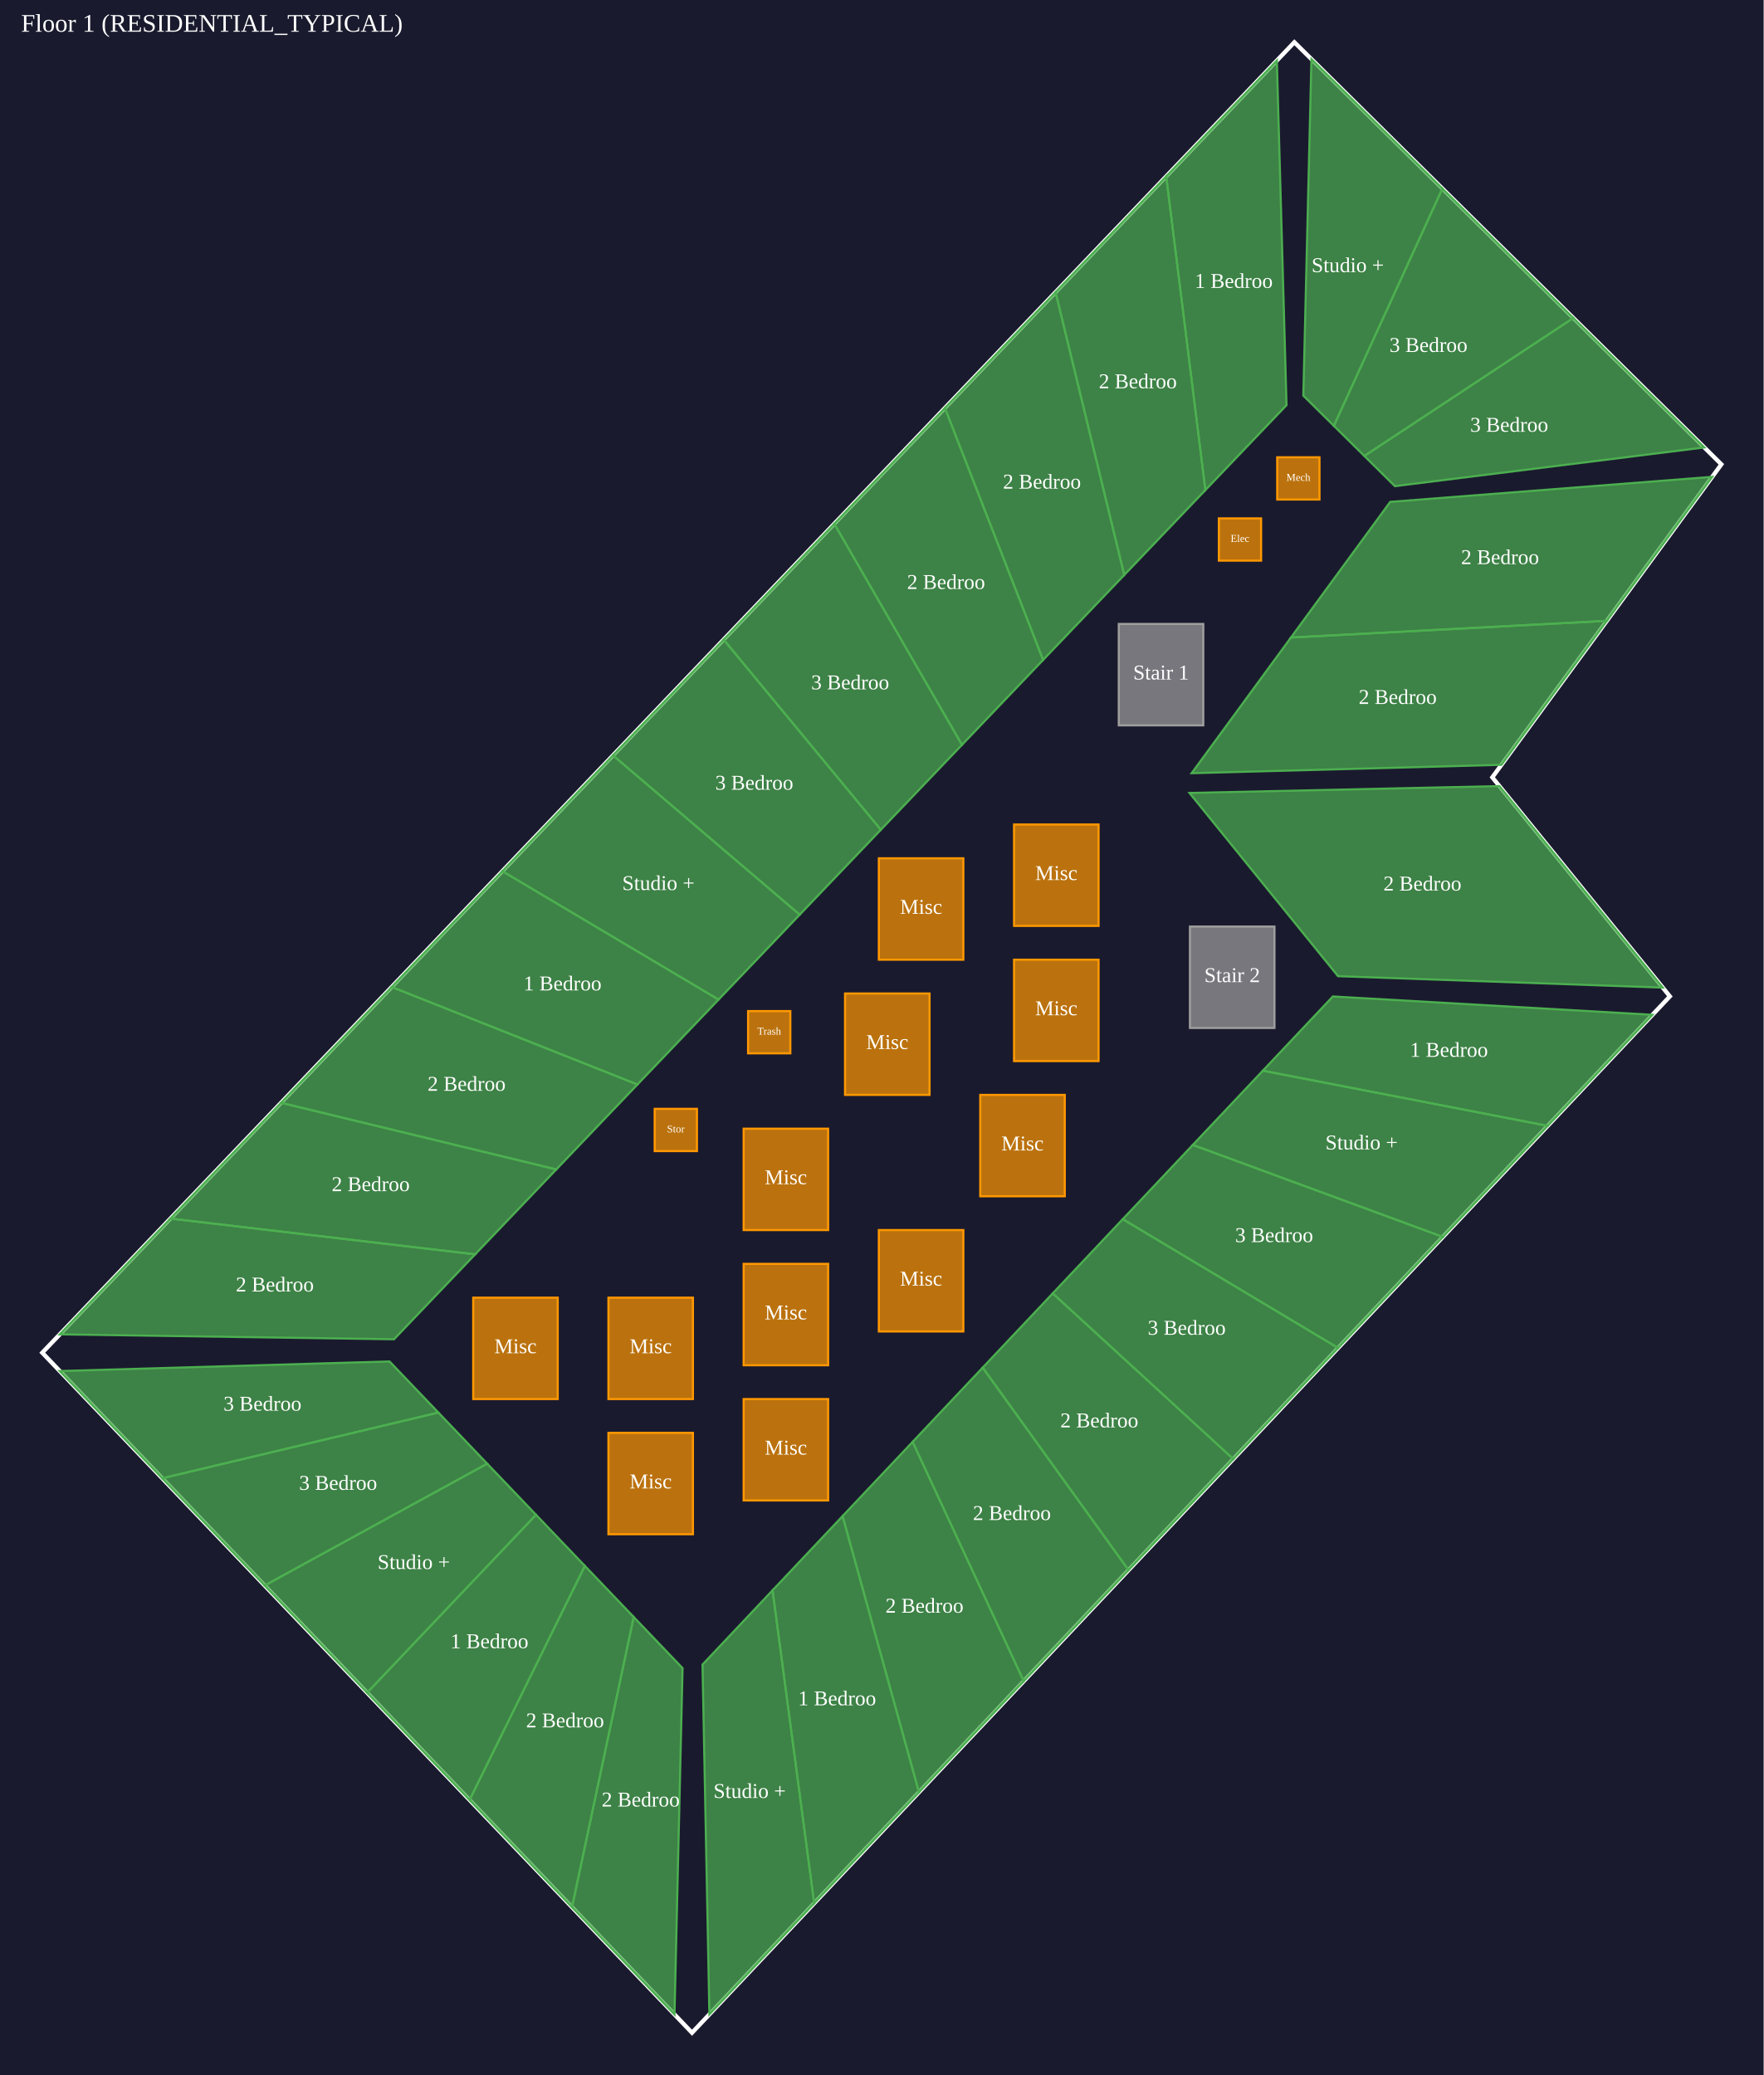
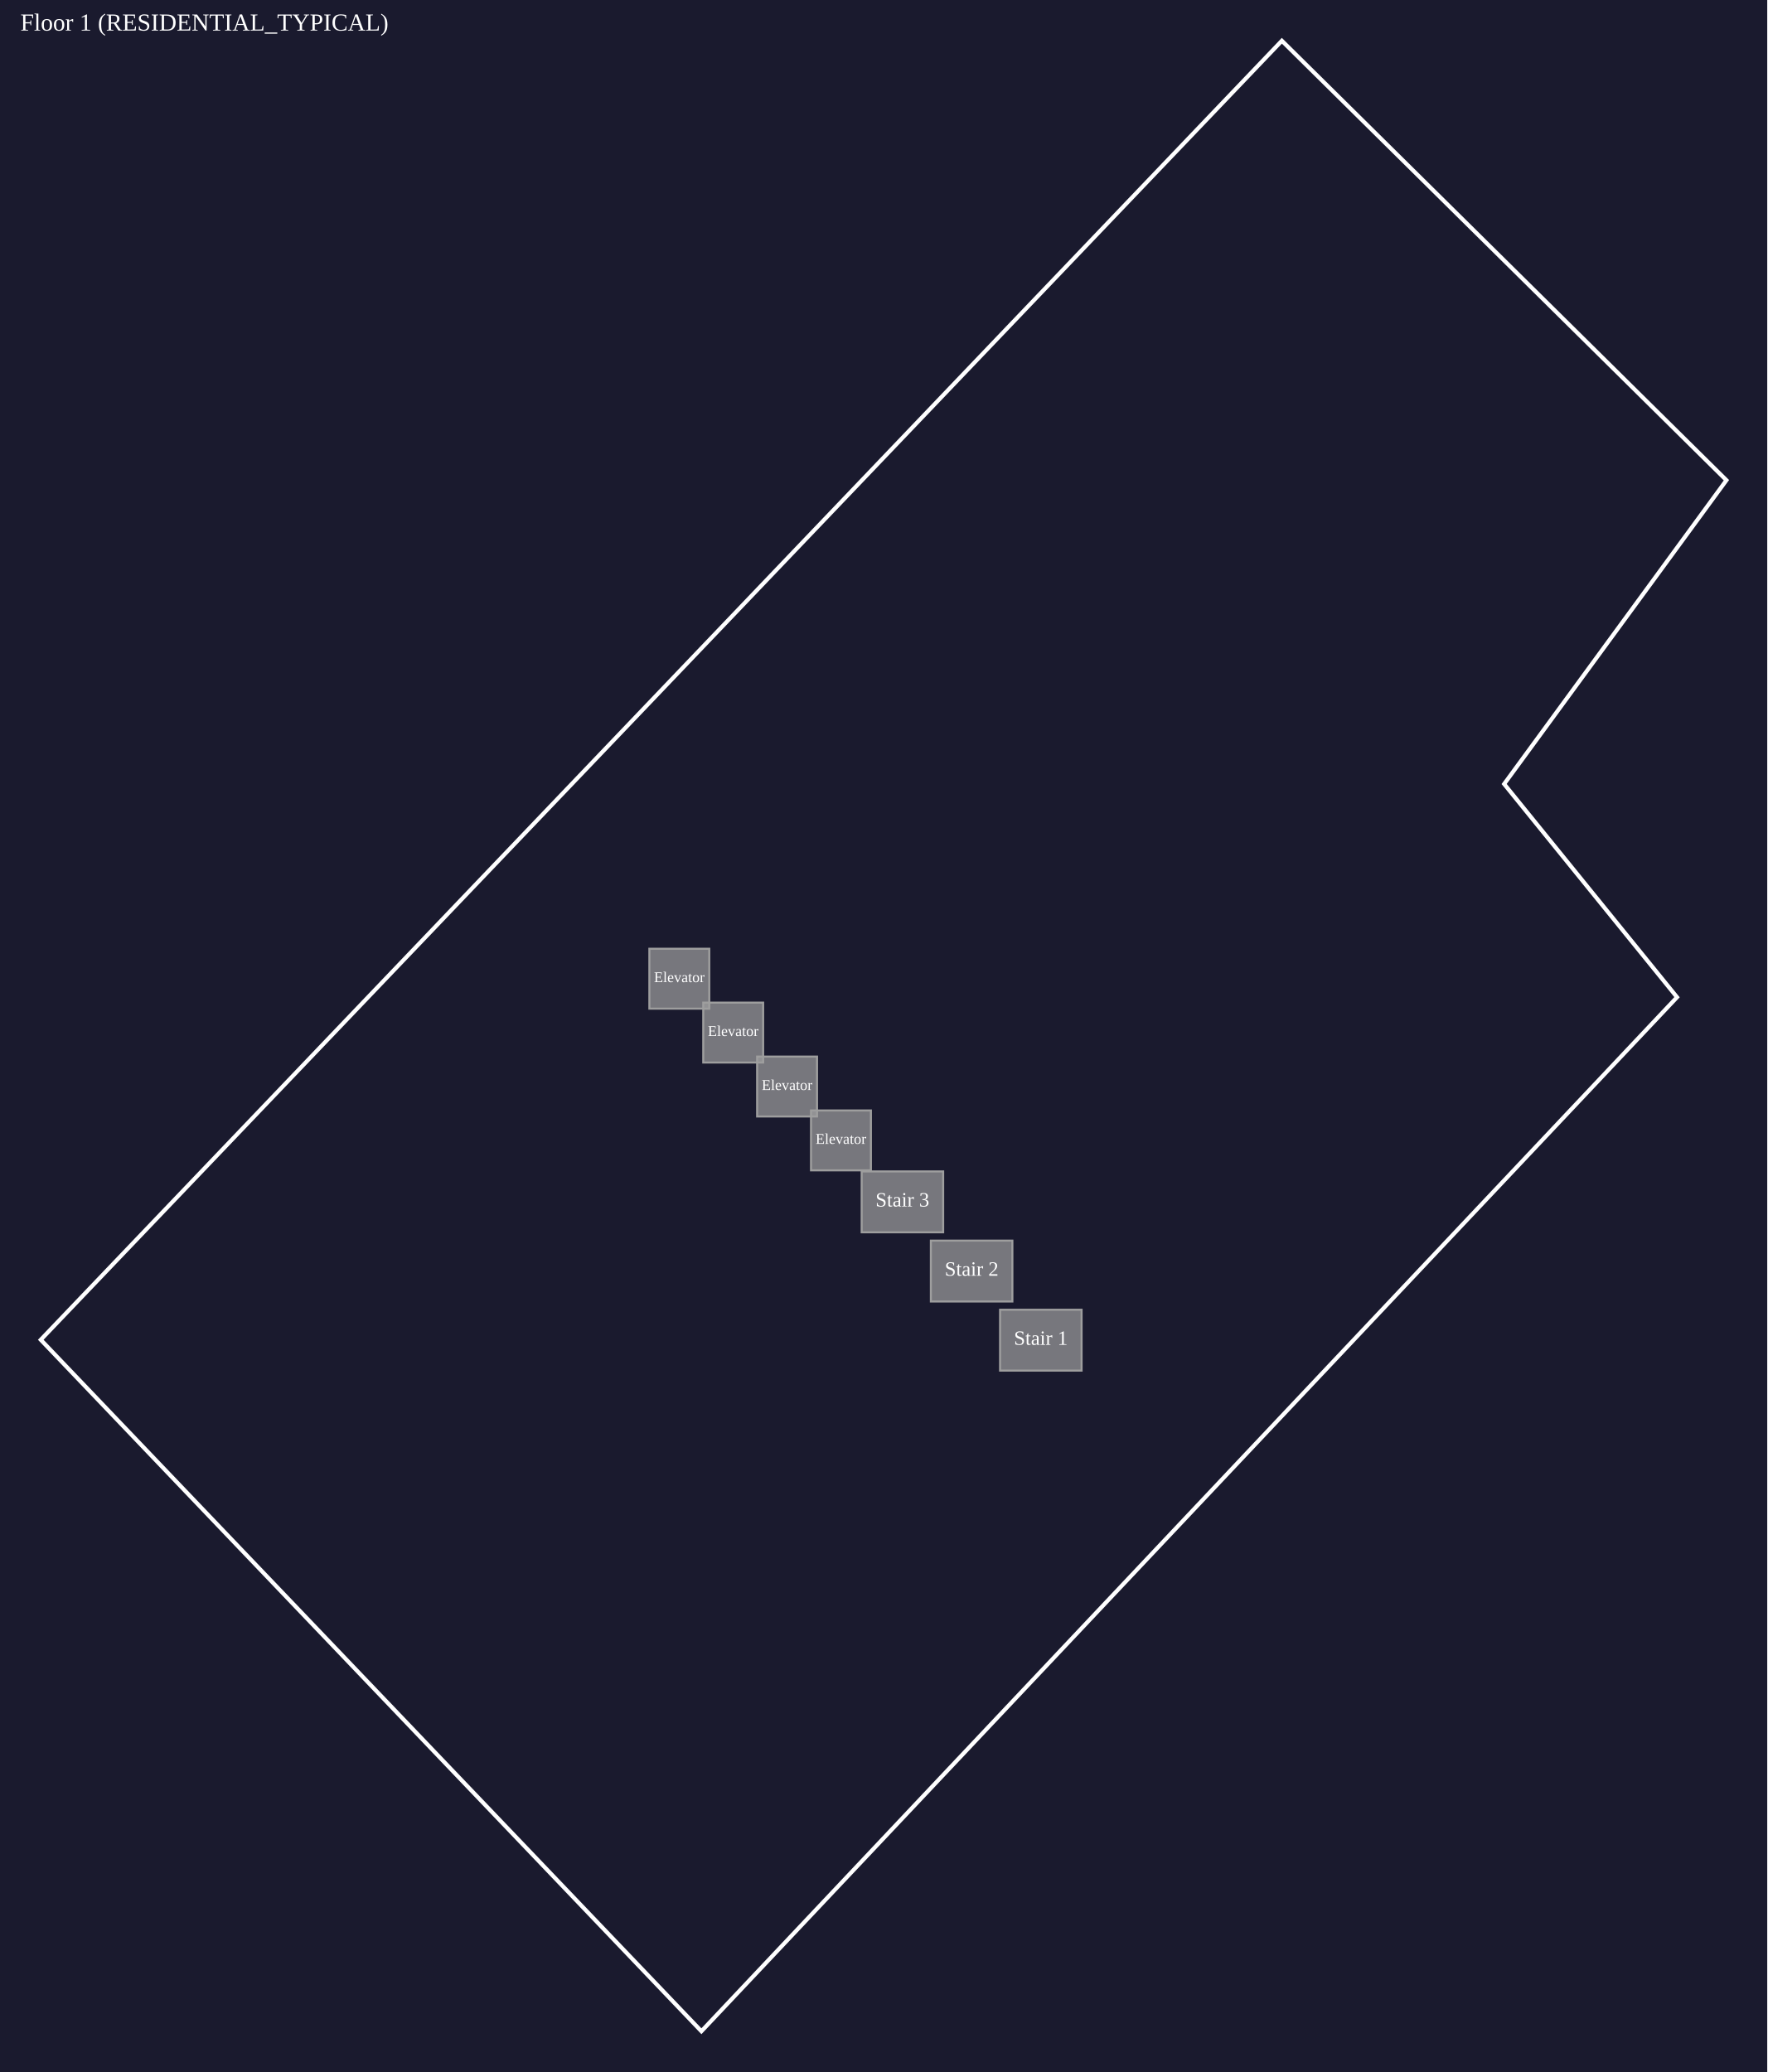
- <svg xmlns="http://www.w3.org/2000/svg" width="834.802" height="982.331" viewBox="0 0 834.802 982.331">
+ <svg xmlns="http://www.w3.org/2000/svg" width="867.2" height="1016.88" viewBox="0 0 867.2 1016.88">
  <rect width="100%" height="100%" fill="#1a1a2e" />
-   <path d="M 327.56 962.331 L 790.422 471.692 L 706.371 368 L 814.802 219.819 L 612.679 20 L 20 640.39 Z" fill="none" stroke="#fff" stroke-width="2" />
-   <polygon points="335.794,953.602 385.394,901.027 365.687,752.873 332.535,788.015" fill="#4CAF50" fill-opacity="0.7" stroke="#4CAF50" stroke-width="1" />
-   <text x="354.852" y="848.879" font-size="10" fill="white" text-anchor="middle" dominant-baseline="middle">Studio +</text>
-   <polygon points="385.394,901.027 434.993,848.451 398.839,717.732 365.687,752.873" fill="#4CAF50" fill-opacity="0.7" stroke="#4CAF50" stroke-width="1" />
-   <text x="396.228" y="805.021" font-size="10" fill="white" text-anchor="middle" dominant-baseline="middle">1 Bedroo</text>
-   <polygon points="434.993,848.451 484.592,795.875 431.991,682.59 398.839,717.732" fill="#4CAF50" fill-opacity="0.7" stroke="#4CAF50" stroke-width="1" />
-   <text x="437.604" y="761.162" font-size="10" fill="white" text-anchor="middle" dominant-baseline="middle">2 Bedroo</text>
-   <polygon points="484.592,795.875 534.191,743.3 465.144,647.448 431.991,682.59" fill="#4CAF50" fill-opacity="0.7" stroke="#4CAF50" stroke-width="1" />
-   <text x="478.98" y="717.303" font-size="10" fill="white" text-anchor="middle" dominant-baseline="middle">2 Bedroo</text>
-   <polygon points="534.191,743.3 583.791,690.724 498.296,612.307 465.144,647.448" fill="#4CAF50" fill-opacity="0.7" stroke="#4CAF50" stroke-width="1" />
-   <text x="520.355" y="673.445" font-size="10" fill="white" text-anchor="middle" dominant-baseline="middle">2 Bedroo</text>
-   <polygon points="583.791,690.724 633.39,638.148 531.448,577.165 498.296,612.307" fill="#4CAF50" fill-opacity="0.7" stroke="#4CAF50" stroke-width="1" />
-   <text x="561.731" y="629.586" font-size="10" fill="white" text-anchor="middle" dominant-baseline="middle">3 Bedroo</text>
-   <polygon points="633.39,638.148 682.989,585.573 564.6,542.023 531.448,577.165" fill="#4CAF50" fill-opacity="0.7" stroke="#4CAF50" stroke-width="1" />
-   <text x="603.107" y="585.727" font-size="10" fill="white" text-anchor="middle" dominant-baseline="middle">3 Bedroo</text>
-   <polygon points="682.989,585.573 732.588,532.997 597.753,506.881 564.6,542.023" fill="#4CAF50" fill-opacity="0.7" stroke="#4CAF50" stroke-width="1" />
-   <text x="644.483" y="541.869" font-size="10" fill="white" text-anchor="middle" dominant-baseline="middle">Studio +</text>
-   <polygon points="732.588,532.997 782.188,480.421 630.905,471.74 597.753,506.881" fill="#4CAF50" fill-opacity="0.7" stroke="#4CAF50" stroke-width="1" />
-   <text x="685.858" y="498.01" font-size="10" fill="white" text-anchor="middle" dominant-baseline="middle">1 Bedroo</text>
-   <polygon points="787.06,467.545 709.733,372.148 563.04,375.392 633.352,462.134" fill="#4CAF50" fill-opacity="0.7" stroke="#4CAF50" stroke-width="1" />
-   <text x="673.296" y="419.305" font-size="10" fill="white" text-anchor="middle" dominant-baseline="middle">2 Bedroo</text>
-   <polygon points="710.708,362.073 760.587,293.91 611.061,301.817 564.069,366.036" fill="#4CAF50" fill-opacity="0.7" stroke="#4CAF50" stroke-width="1" />
-   <text x="661.606" y="330.959" font-size="10" fill="white" text-anchor="middle" dominant-baseline="middle">2 Bedroo</text>
-   <polygon points="760.587,293.91 810.465,225.746 658.053,237.597 611.061,301.817" fill="#4CAF50" fill-opacity="0.7" stroke="#4CAF50" stroke-width="1" />
-   <text x="710.042" y="264.767" font-size="10" fill="white" text-anchor="middle" dominant-baseline="middle">2 Bedroo</text>
-   <polygon points="806.717,211.826 744.733,150.548 645.813,215.872 660.256,230.151" fill="#4CAF50" fill-opacity="0.7" stroke="#4CAF50" stroke-width="1" />
-   <text x="714.38" y="202.099" font-size="10" fill="white" text-anchor="middle" dominant-baseline="middle">3 Bedroo</text>
-   <polygon points="744.733,150.548 682.748,89.271 631.37,201.594 645.813,215.872" fill="#4CAF50" fill-opacity="0.7" stroke="#4CAF50" stroke-width="1" />
-   <text x="676.166" y="164.321" font-size="10" fill="white" text-anchor="middle" dominant-baseline="middle">3 Bedroo</text>
-   <polygon points="682.748,89.271 620.764,27.993 616.927,187.316 631.37,201.594" fill="#4CAF50" fill-opacity="0.7" stroke="#4CAF50" stroke-width="1" />
-   <text x="637.952" y="126.543" font-size="10" fill="white" text-anchor="middle" dominant-baseline="middle">Studio +</text>
-   <polygon points="604.39,28.677 552.017,83.498 570.559,232.017 608.964,191.816" fill="#4CAF50" fill-opacity="0.7" stroke="#4CAF50" stroke-width="1" />
-   <text x="583.983" y="134.002" font-size="10" fill="white" text-anchor="middle" dominant-baseline="middle">1 Bedroo</text>
-   <polygon points="552.017,83.498 499.644,138.32 532.154,272.218 570.559,232.017" fill="#4CAF50" fill-opacity="0.7" stroke="#4CAF50" stroke-width="1" />
-   <text x="538.594" y="181.513" font-size="10" fill="white" text-anchor="middle" dominant-baseline="middle">2 Bedroo</text>
-   <polygon points="499.644,138.32 447.272,193.141 493.748,312.419 532.154,272.218" fill="#4CAF50" fill-opacity="0.7" stroke="#4CAF50" stroke-width="1" />
-   <text x="493.204" y="229.025" font-size="10" fill="white" text-anchor="middle" dominant-baseline="middle">2 Bedroo</text>
-   <polygon points="447.272,193.141 394.899,247.963 455.343,352.62 493.748,312.419" fill="#4CAF50" fill-opacity="0.7" stroke="#4CAF50" stroke-width="1" />
-   <text x="447.815" y="276.536" font-size="10" fill="white" text-anchor="middle" dominant-baseline="middle">2 Bedroo</text>
-   <polygon points="394.899,247.963 342.526,302.784 416.938,392.821 455.343,352.62" fill="#4CAF50" fill-opacity="0.7" stroke="#4CAF50" stroke-width="1" />
-   <text x="402.426" y="324.047" font-size="10" fill="white" text-anchor="middle" dominant-baseline="middle">3 Bedroo</text>
-   <polygon points="342.526,302.784 290.153,357.606 378.532,433.022 416.938,392.821" fill="#4CAF50" fill-opacity="0.7" stroke="#4CAF50" stroke-width="1" />
-   <text x="357.037" y="371.558" font-size="10" fill="white" text-anchor="middle" dominant-baseline="middle">3 Bedroo</text>
-   <polygon points="290.153,357.606 237.78,412.427 340.127,473.223 378.532,433.022" fill="#4CAF50" fill-opacity="0.7" stroke="#4CAF50" stroke-width="1" />
-   <text x="311.648" y="419.07" font-size="10" fill="white" text-anchor="middle" dominant-baseline="middle">Studio +</text>
-   <polygon points="237.78,412.427 185.408,467.249 301.721,513.424 340.127,473.223" fill="#4CAF50" fill-opacity="0.7" stroke="#4CAF50" stroke-width="1" />
-   <text x="266.259" y="466.581" font-size="10" fill="white" text-anchor="middle" dominant-baseline="middle">1 Bedroo</text>
-   <polygon points="185.408,467.249 133.035,522.07 263.316,553.625 301.721,513.424" fill="#4CAF50" fill-opacity="0.7" stroke="#4CAF50" stroke-width="1" />
-   <text x="220.87" y="514.092" font-size="10" fill="white" text-anchor="middle" dominant-baseline="middle">2 Bedroo</text>
-   <polygon points="133.035,522.07 80.662,576.892 224.911,593.826 263.316,553.625" fill="#4CAF50" fill-opacity="0.7" stroke="#4CAF50" stroke-width="1" />
-   <text x="175.481" y="561.603" font-size="10" fill="white" text-anchor="middle" dominant-baseline="middle">2 Bedroo</text>
-   <polygon points="80.662,576.892 28.289,631.713 186.505,634.027 224.911,593.826" fill="#4CAF50" fill-opacity="0.7" stroke="#4CAF50" stroke-width="1" />
-   <text x="130.092" y="609.115" font-size="10" fill="white" text-anchor="middle" dominant-baseline="middle">2 Bedroo</text>
-   <polygon points="28.289,649.067 76.786,699.831 207.495,668.724 184.378,644.526" fill="#4CAF50" fill-opacity="0.7" stroke="#4CAF50" stroke-width="1" />
-   <text x="124.237" y="665.537" font-size="10" fill="white" text-anchor="middle" dominant-baseline="middle">3 Bedroo</text>
-   <polygon points="76.786,699.831 125.283,750.596 230.612,692.922 207.495,668.724" fill="#4CAF50" fill-opacity="0.7" stroke="#4CAF50" stroke-width="1" />
-   <text x="160.044" y="703.018" font-size="10" fill="white" text-anchor="middle" dominant-baseline="middle">3 Bedroo</text>
-   <polygon points="125.283,750.596 173.78,801.361 253.729,717.12 230.612,692.922" fill="#4CAF50" fill-opacity="0.7" stroke="#4CAF50" stroke-width="1" />
-   <text x="195.851" y="740.5" font-size="10" fill="white" text-anchor="middle" dominant-baseline="middle">Studio +</text>
-   <polygon points="173.78,801.361 222.277,852.125 276.846,741.318 253.729,717.12" fill="#4CAF50" fill-opacity="0.7" stroke="#4CAF50" stroke-width="1" />
-   <text x="231.658" y="777.981" font-size="10" fill="white" text-anchor="middle" dominant-baseline="middle">1 Bedroo</text>
-   <polygon points="222.277,852.125 270.774,902.89 299.962,765.515 276.846,741.318" fill="#4CAF50" fill-opacity="0.7" stroke="#4CAF50" stroke-width="1" />
-   <text x="267.465" y="815.462" font-size="10" fill="white" text-anchor="middle" dominant-baseline="middle">2 Bedroo</text>
-   <polygon points="270.774,902.89 319.27,953.654 323.079,789.713 299.962,765.515" fill="#4CAF50" fill-opacity="0.7" stroke="#4CAF50" stroke-width="1" />
-   <text x="303.271" y="852.943" font-size="10" fill="white" text-anchor="middle" dominant-baseline="middle">2 Bedroo</text>
-   <rect x="529.574" y="295.395" width="40" height="48" fill="#9E9E9E" fill-opacity="0.7" stroke="#9E9E9E" stroke-width="1" />
-   <text x="549.574" y="319.395" font-size="10" fill="white" text-anchor="middle" dominant-baseline="middle">Stair 1</text>
-   <rect x="563.256" y="438.649" width="40" height="48" fill="#9E9E9E" fill-opacity="0.7" stroke="#9E9E9E" stroke-width="1" />
-   <text x="583.256" y="462.649" font-size="10" fill="white" text-anchor="middle" dominant-baseline="middle">Stair 2</text>
-   <rect x="354.1" y="478.663" width="20" height="20" fill="#FF9800" fill-opacity="0.7" stroke="#FF9800" stroke-width="1" />
-   <text x="364.1" y="488.663" font-size="5" fill="white" text-anchor="middle" dominant-baseline="middle">Trash</text>
-   <rect x="604.566" y="216.487" width="20" height="20" fill="#FF9800" fill-opacity="0.7" stroke="#FF9800" stroke-width="1" />
-   <text x="614.566" y="226.487" font-size="5" fill="white" text-anchor="middle" dominant-baseline="middle">Mech</text>
-   <rect x="309.891" y="524.94" width="20" height="20" fill="#FF9800" fill-opacity="0.7" stroke="#FF9800" stroke-width="1" />
-   <text x="319.891" y="534.94" font-size="5" fill="white" text-anchor="middle" dominant-baseline="middle">Stor</text>
-   <rect x="576.935" y="245.41" width="20" height="20" fill="#FF9800" fill-opacity="0.7" stroke="#FF9800" stroke-width="1" />
-   <text x="586.935" y="255.41" font-size="5" fill="white" text-anchor="middle" dominant-baseline="middle">Elec</text>
-   <rect x="224" y="614.331" width="40" height="48" fill="#FF9800" fill-opacity="0.7" stroke="#FF9800" stroke-width="1" />
-   <text x="244" y="638.331" font-size="10" fill="white" text-anchor="middle" dominant-baseline="middle">Misc</text>
-   <rect x="288" y="678.331" width="40" height="48" fill="#FF9800" fill-opacity="0.7" stroke="#FF9800" stroke-width="1" />
-   <text x="308" y="702.331" font-size="10" fill="white" text-anchor="middle" dominant-baseline="middle">Misc</text>
-   <rect x="288" y="614.331" width="40" height="48" fill="#FF9800" fill-opacity="0.7" stroke="#FF9800" stroke-width="1" />
-   <text x="308" y="638.331" font-size="10" fill="white" text-anchor="middle" dominant-baseline="middle">Misc</text>
-   <rect x="352" y="662.331" width="40" height="48" fill="#FF9800" fill-opacity="0.7" stroke="#FF9800" stroke-width="1" />
-   <text x="372" y="686.331" font-size="10" fill="white" text-anchor="middle" dominant-baseline="middle">Misc</text>
-   <rect x="352" y="598.331" width="40" height="48" fill="#FF9800" fill-opacity="0.7" stroke="#FF9800" stroke-width="1" />
-   <text x="372" y="622.331" font-size="10" fill="white" text-anchor="middle" dominant-baseline="middle">Misc</text>
-   <rect x="352" y="534.331" width="40" height="48" fill="#FF9800" fill-opacity="0.7" stroke="#FF9800" stroke-width="1" />
-   <text x="372" y="558.331" font-size="10" fill="white" text-anchor="middle" dominant-baseline="middle">Misc</text>
-   <rect x="400" y="470.331" width="40" height="48" fill="#FF9800" fill-opacity="0.7" stroke="#FF9800" stroke-width="1" />
-   <text x="420" y="494.331" font-size="10" fill="white" text-anchor="middle" dominant-baseline="middle">Misc</text>
-   <rect x="416" y="582.331" width="40" height="48" fill="#FF9800" fill-opacity="0.7" stroke="#FF9800" stroke-width="1" />
-   <text x="436" y="606.331" font-size="10" fill="white" text-anchor="middle" dominant-baseline="middle">Misc</text>
-   <rect x="416" y="406.331" width="40" height="48" fill="#FF9800" fill-opacity="0.7" stroke="#FF9800" stroke-width="1" />
-   <text x="436" y="430.331" font-size="10" fill="white" text-anchor="middle" dominant-baseline="middle">Misc</text>
-   <rect x="464" y="518.331" width="40" height="48" fill="#FF9800" fill-opacity="0.7" stroke="#FF9800" stroke-width="1" />
-   <text x="484" y="542.331" font-size="10" fill="white" text-anchor="middle" dominant-baseline="middle">Misc</text>
-   <rect x="480" y="454.331" width="40" height="48" fill="#FF9800" fill-opacity="0.7" stroke="#FF9800" stroke-width="1" />
-   <text x="500" y="478.331" font-size="10" fill="white" text-anchor="middle" dominant-baseline="middle">Misc</text>
-   <rect x="480" y="390.331" width="40" height="48" fill="#FF9800" fill-opacity="0.7" stroke="#FF9800" stroke-width="1" />
-   <text x="500" y="414.331" font-size="10" fill="white" text-anchor="middle" dominant-baseline="middle">Misc</text>
+   <path d="M 20 657.52 L 344.2 996.88 L 822.96 489.4 L 738.12 384.76 L 847.2 235.68 L 629.04 20 Z" fill="none" stroke="#fff" stroke-width="2" />
+   <rect x="490.76" y="642.78" width="40" height="29.88" fill="#9E9E9E" fill-opacity="0.7" stroke="#9E9E9E" stroke-width="1" />
+   <text x="510.76" y="657.72" font-size="10" fill="white" text-anchor="middle" dominant-baseline="middle">Stair 1</text>
+   <rect x="456.8" y="608.86" width="40" height="29.88" fill="#9E9E9E" fill-opacity="0.7" stroke="#9E9E9E" stroke-width="1" />
+   <text x="476.8" y="623.8" font-size="10" fill="white" text-anchor="middle" dominant-baseline="middle">Stair 2</text>
+   <rect x="422.84" y="574.9" width="40" height="29.88" fill="#9E9E9E" fill-opacity="0.7" stroke="#9E9E9E" stroke-width="1" />
+   <text x="442.84" y="589.84" font-size="10" fill="white" text-anchor="middle" dominant-baseline="middle">Stair 3</text>
+   <rect x="397.98" y="544.98" width="29.4" height="29.4" fill="#9E9E9E" fill-opacity="0.7" stroke="#9E9E9E" stroke-width="1" />
+   <text x="412.68" y="559.68" font-size="7.35" fill="white" text-anchor="middle" dominant-baseline="middle">Elevator</text>
+   <rect x="371.54" y="518.54" width="29.4" height="29.4" fill="#9E9E9E" fill-opacity="0.7" stroke="#9E9E9E" stroke-width="1" />
+   <text x="386.24" y="533.24" font-size="7.35" fill="white" text-anchor="middle" dominant-baseline="middle">Elevator</text>
+   <rect x="345.1" y="492.06" width="29.4" height="29.4" fill="#9E9E9E" fill-opacity="0.7" stroke="#9E9E9E" stroke-width="1" />
+   <text x="359.8" y="506.76" font-size="7.35" fill="white" text-anchor="middle" dominant-baseline="middle">Elevator</text>
+   <rect x="318.66" y="465.62" width="29.4" height="29.4" fill="#9E9E9E" fill-opacity="0.7" stroke="#9E9E9E" stroke-width="1" />
+   <text x="333.36" y="480.32" font-size="7.35" fill="white" text-anchor="middle" dominant-baseline="middle">Elevator</text>
  <text x="10" y="15" font-size="12" fill="white">Floor 1 (RESIDENTIAL_TYPICAL)</text>
</svg>
